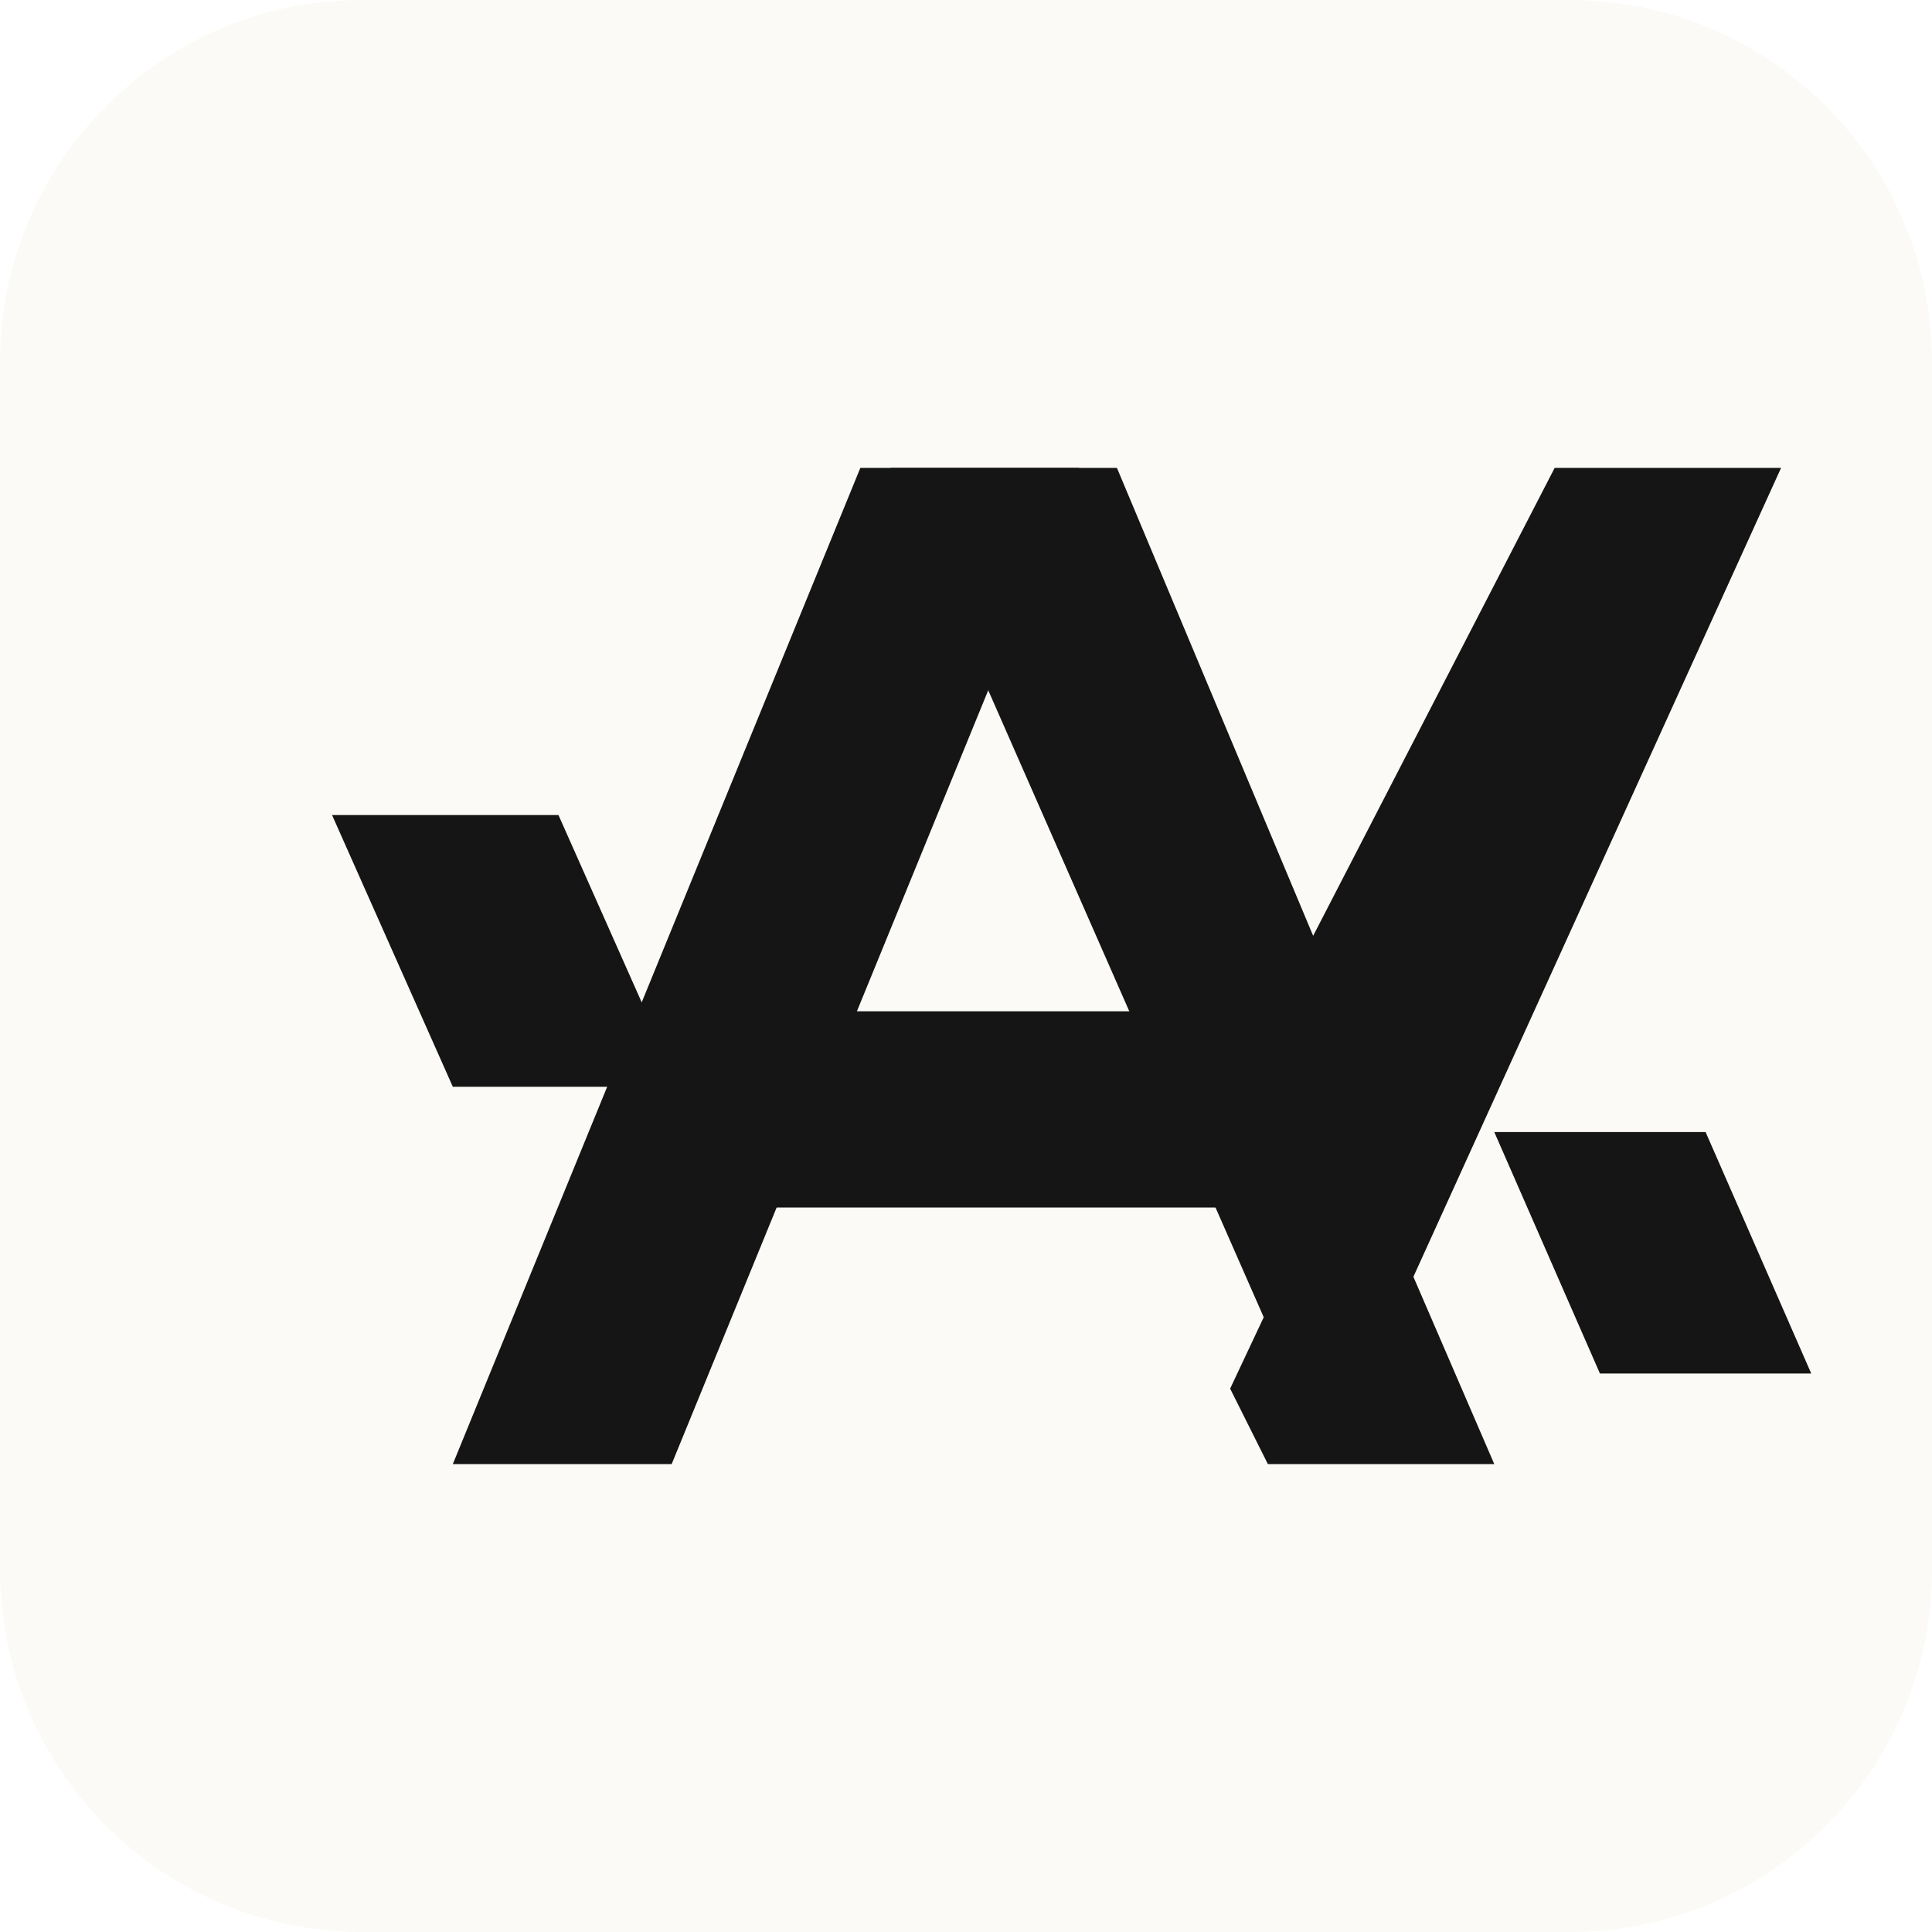
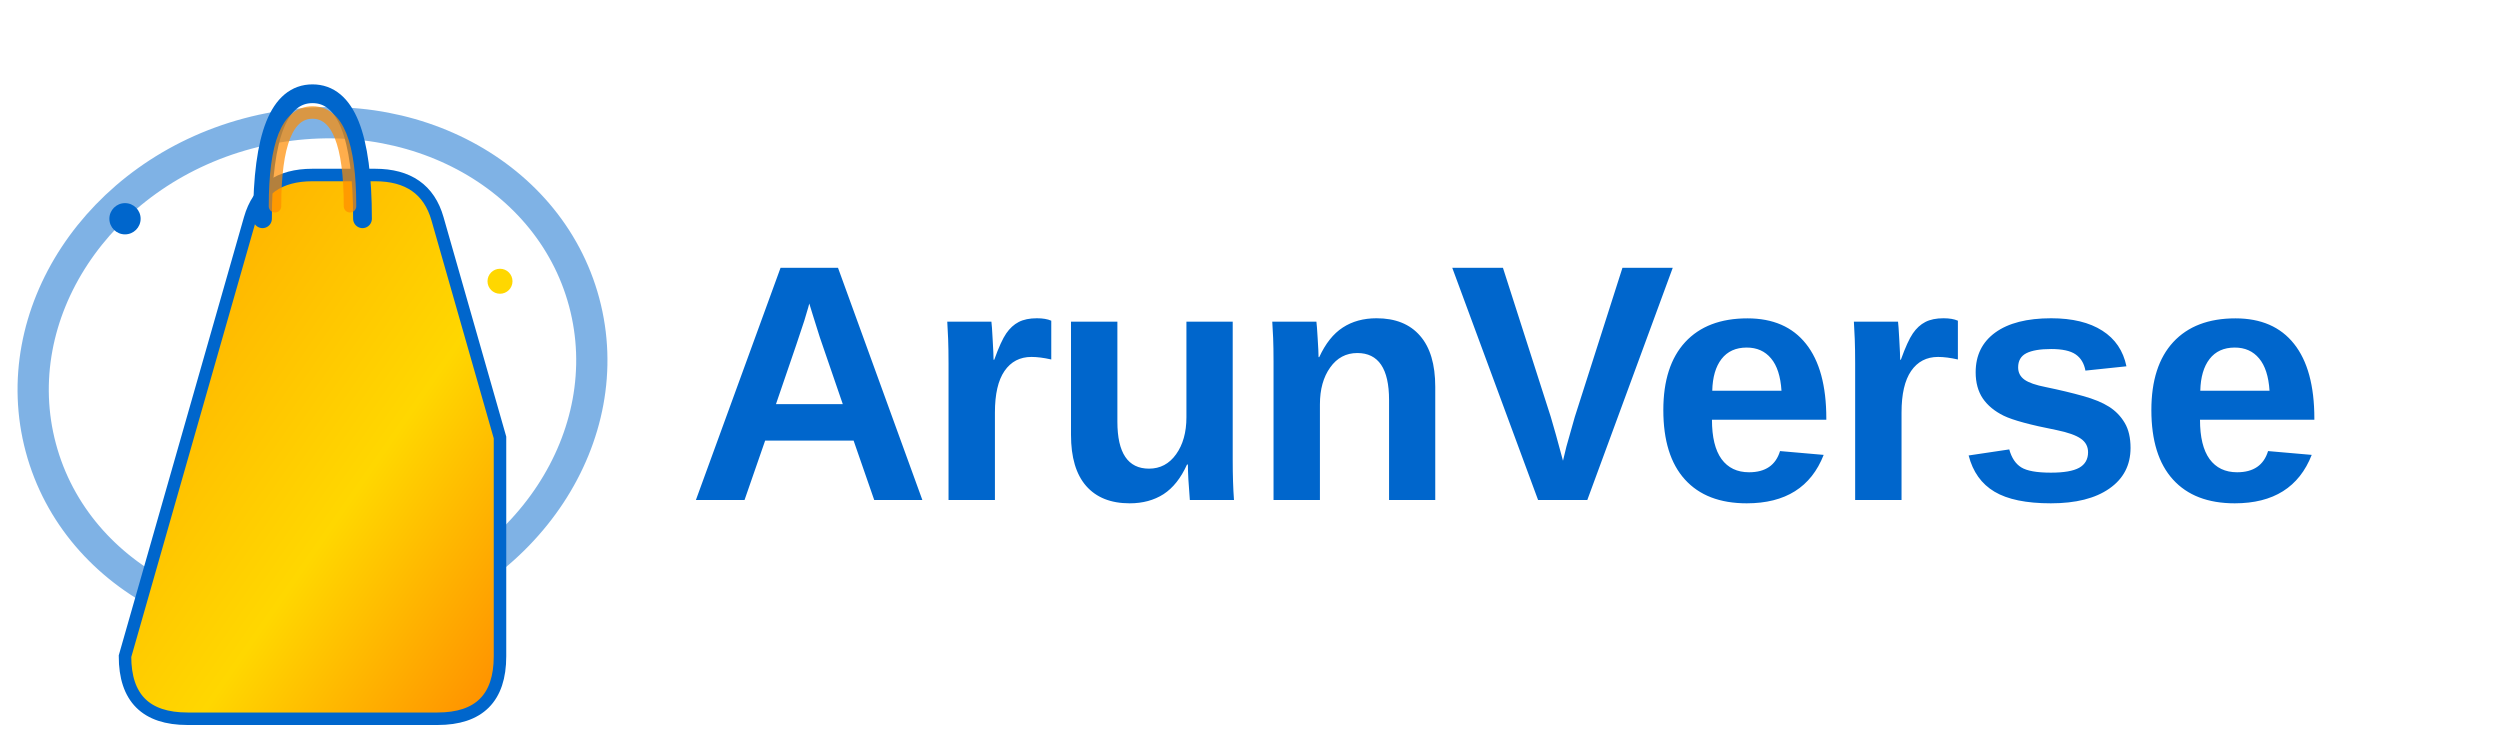
- <svg xmlns="http://www.w3.org/2000/svg" viewBox="0 0 128 128" role="img" aria-labelledby="title desc">
-   <rect width="128" height="128" rx="24" fill="#fbfaf6" />
-   <g fill="#151515">
-     <path d="M30 97h14.5l27-66H57L30 97Z" />
-     <path d="M50 80h34l-5.5-13H55.5L50 80Z" />
-     <path d="M59 31h15l13 31 16-31h15L88 97 59 31Z" />
-     <path d="M84 97h15l-9.5-22-8 17 2.5 5Z" />
-     <path d="M22 54h15l8 18H30L22 54Z" />
-     <path d="M99 75h14l7 16h-14l-7-16Z" />
-   </g>
+ <svg xmlns="http://www.w3.org/2000/svg" viewBox="0 0 400 120" role="img" aria-labelledby="title desc">
+   <defs>
+     <linearGradient id="bagGradient" x1="0%" y1="0%" x2="100%" y2="100%">
+       <stop offset="0%" style="stop-color:#FFA500;stop-opacity:1" />
+       <stop offset="60%" style="stop-color:#FFD700;stop-opacity:1" />
+       <stop offset="100%" style="stop-color:#FF8C00;stop-opacity:1" />
+     </linearGradient>
+   </defs>
+   <ellipse cx="50" cy="60" rx="45" ry="40" fill="none" stroke="#0066CC" stroke-width="5" opacity="0.5" transform="rotate(-15 50 60)" />
+   <path d="M 30 70 L 40 35 Q 42 28 50 28 L 60 28 Q 68 28 70 35 L 80 70 L 80 105 Q 80 115 70 115 L 30 115 Q 20 115 20 105 Z" fill="url(#bagGradient)" stroke="#0066CC" stroke-width="2" />
+   <path d="M 42 35 Q 42 15 50 15 Q 58 15 58 35" fill="none" stroke="#0066CC" stroke-width="3" stroke-linecap="round" />
+   <path d="M 44 33 Q 44 18 50 18 Q 56 18 56 33" fill="none" stroke="#FF8C00" stroke-width="2" stroke-linecap="round" opacity="0.7" />
+   <circle cx="20" cy="35" r="2.5" fill="#0066CC" />
+   <circle cx="80" cy="45" r="2" fill="#FFD700" />
+   <text x="110" y="80" font-size="54" font-weight="700" fill="#0066CC" font-family="'Segoe UI', Arial, sans-serif" letter-spacing="-1">ArunVerse</text>
</svg>
